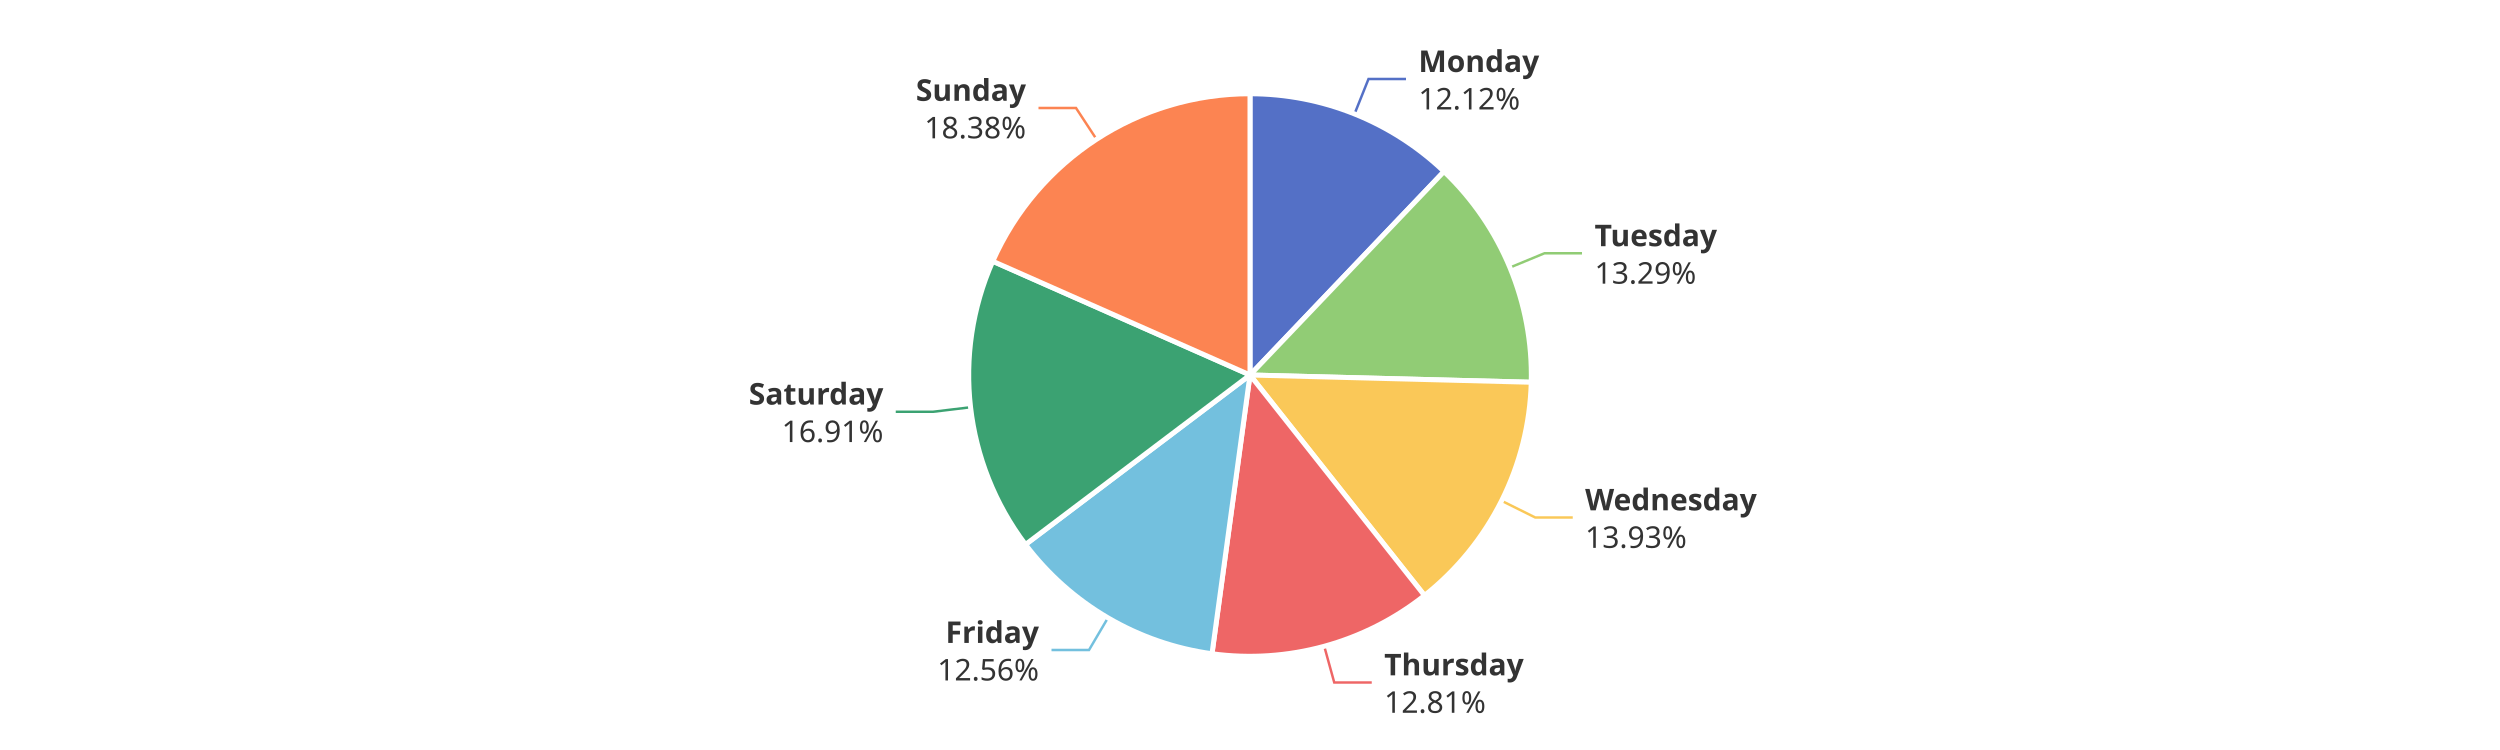
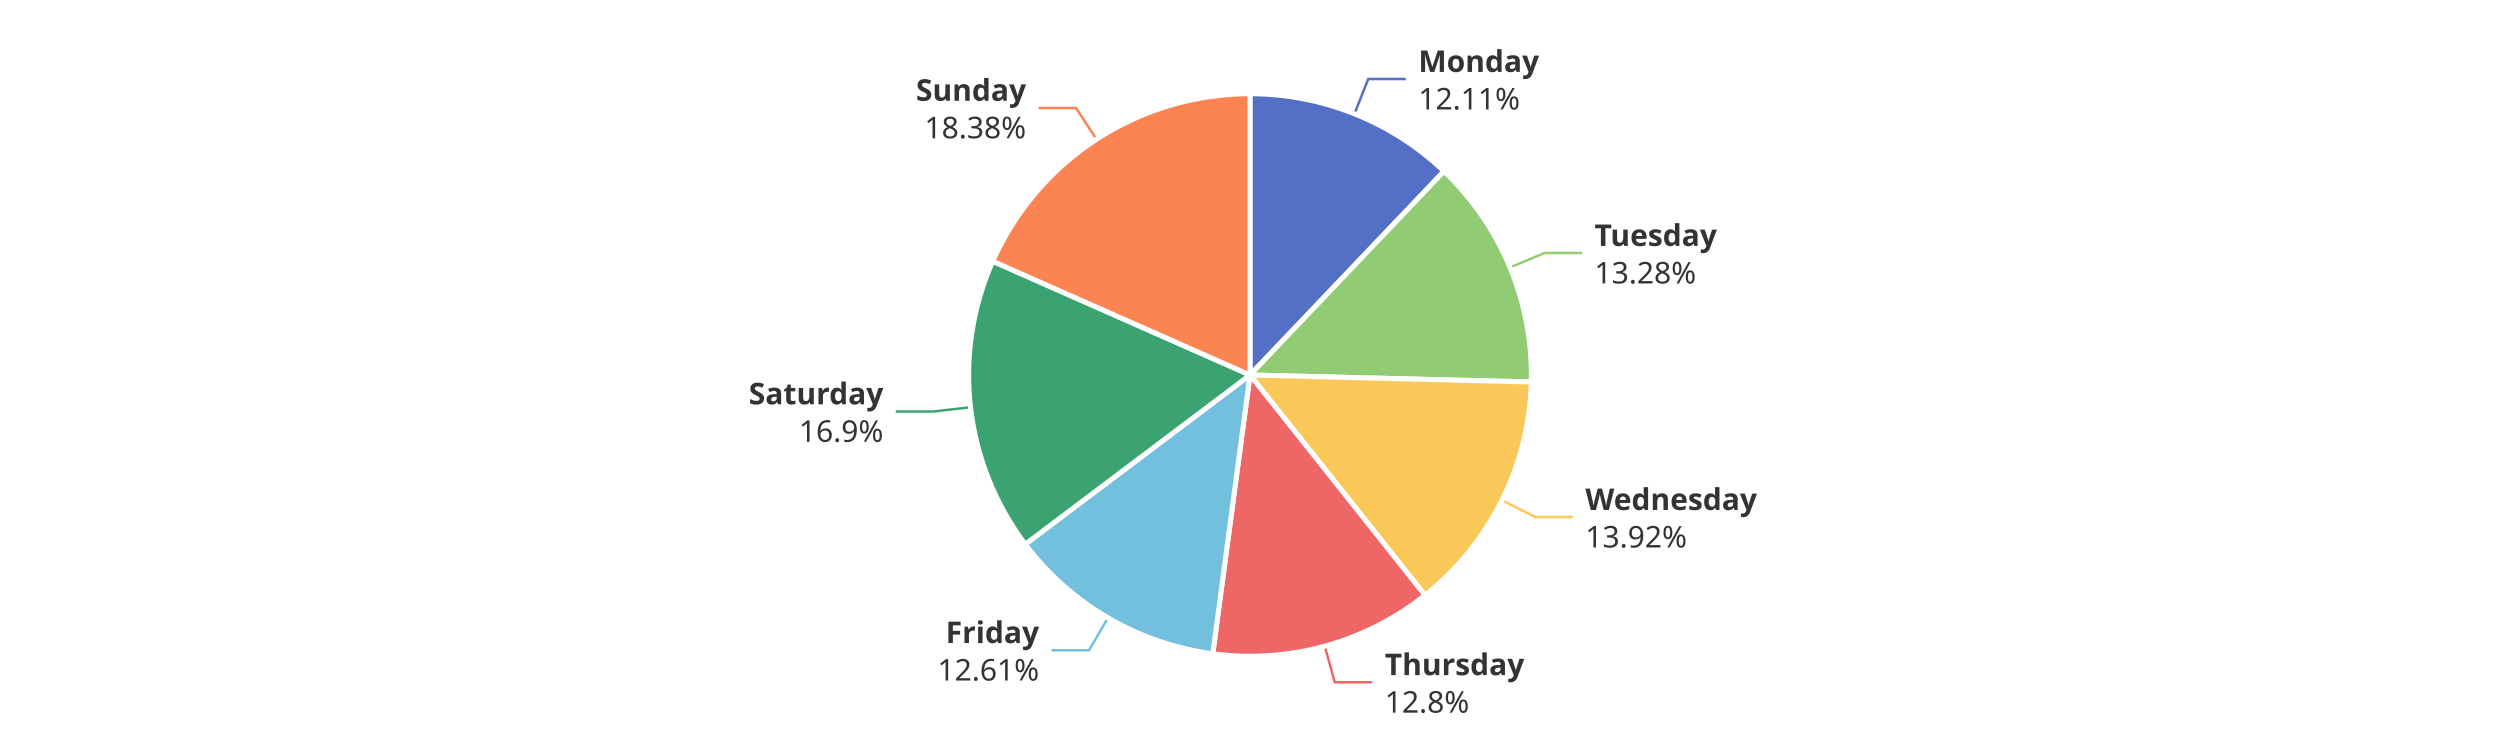
<svg xmlns="http://www.w3.org/2000/svg" width="1000" height="300" version="1.1" baseProfile="full" viewBox="0 0 1000 300">
  <rect width="1000" height="300" x="0" y="0" id="0" fill="#ffffff" />
-   <polyline points="541.8 45.6 547.4 31.6 562.4 31.6" fill="none" stroke="#5470c6" />
-   <polyline points="604 107 617.8 101.3 632.8 101.3" fill="none" stroke="#91cc75" />
-   <polyline points="600.6 200.3 614.1 207 629.1 207" fill="none" stroke="#fac858" />
-   <polyline points="529.7 258.5 533.7 273 548.7 273" fill="none" stroke="#ee6666" />
-   <polyline points="443.2 247.1 435.6 260 420.6 260" fill="none" stroke="#73c0de" />
-   <polyline points="388.2 162.9 373.3 164.7 358.3 164.7" fill="none" stroke="#3ba272" />
+   <polyline points="541.8 45.5 547.3 31.6 562.3 31.6" fill="none" stroke="#5470c6" />
+   <polyline points="603.9 107 617.8 101.2 632.8 101.2" fill="none" stroke="#91cc75" />
+   <polyline points="600.7 200.1 614.1 206.8 629.1 206.8" fill="none" stroke="#fac858" />
+   <polyline points="529.9 258.4 533.9 272.9 548.9 272.9" fill="none" stroke="#ee6666" />
+   <polyline points="443.2 247.1 435.6 260.1 420.6 260.1" fill="none" stroke="#73c0de" />
+   <polyline points="388.2 162.9 373.3 164.6 358.3 164.6" fill="none" stroke="#3ba272" />
  <polyline points="438.6 55.7 430.4 43.2 415.4 43.2" fill="none" stroke="#fc8452" />
-   <path d="M500 37.5A112.5 112.5 0 0 1 577.6 68.6L500 150Z" fill="#5470c6" stroke="#fff" stroke-width="2" stroke-linejoin="round" />
-   <path d="M577.6 68.6A112.5 112.5 0 0 1 612.5 152.9L500 150Z" fill="#91cc75" stroke="#fff" stroke-width="2" stroke-linejoin="round" />
-   <path d="M612.5 152.9A112.5 112.5 0 0 1 569.8 238.2L500 150Z" fill="#fac858" stroke="#fff" stroke-width="2" stroke-linejoin="round" />
-   <path d="M569.8 238.2A112.5 112.5 0 0 1 484.8 261.5L500 150Z" fill="#ee6666" stroke="#fff" stroke-width="2" stroke-linejoin="round" />
-   <path d="M484.8 261.5A112.5 112.5 0 0 1 410.2 217.8L500 150Z" fill="#73c0de" stroke="#fff" stroke-width="2" stroke-linejoin="round" />
-   <path d="M410.2 217.8A112.5 112.5 0 0 1 397.1 104.5L500 150Z" fill="#3ba272" stroke="#fff" stroke-width="2" stroke-linejoin="round" />
+   <path d="M500 37.5A112.5 112.5 0 0 1 577.6 68.5L500 150Z" fill="#5470c6" stroke="#fff" stroke-width="2" stroke-linejoin="round" />
+   <path d="M577.6 68.5A112.5 112.5 0 0 1 612.5 152.8L500 150Z" fill="#91cc75" stroke="#fff" stroke-width="2" stroke-linejoin="round" />
+   <path d="M612.5 152.8A112.5 112.5 0 0 1 570 238.1L500 150Z" fill="#fac858" stroke="#fff" stroke-width="2" stroke-linejoin="round" />
+   <path d="M570 238.1A112.5 112.5 0 0 1 485.1 261.5L500 150Z" fill="#ee6666" stroke="#fff" stroke-width="2" stroke-linejoin="round" />
+   <path d="M485.1 261.5A112.5 112.5 0 0 1 410.1 217.7L500 150Z" fill="#73c0de" stroke="#fff" stroke-width="2" stroke-linejoin="round" />
+   <path d="M410.1 217.7A112.5 112.5 0 0 1 397.1 104.5L500 150Z" fill="#3ba272" stroke="#fff" stroke-width="2" stroke-linejoin="round" />
  <path d="M397.1 104.5A112.5 112.5 0 0 1 500 37.5L500 150Z" fill="#fc8452" stroke="#fff" stroke-width="2" stroke-linejoin="round" />
-   <path d="M0 -15l42.8 0l0 30l-42.8 0Z" transform="translate(567.3825 31.6313)" fill="none" />
-   <text dominant-baseline="central" text-anchor="start" style="font-size:12px;font-family:sans-serif;font-weight:bold;" y="-7.5" transform="translate(567.3825 31.6313)" fill="#333" stroke="rgb(255,255,255)" stroke-width="2" paint-order="stroke" stroke-miterlimit="2">Monday</text>
-   <text dominant-baseline="central" text-anchor="start" style="font-size:12px;font-family:sans-serif;" y="7.5" transform="translate(567.3825 31.6313)" fill="#333" stroke="rgb(255,255,255)" stroke-width="2" paint-order="stroke" stroke-miterlimit="2">12.12%</text>
-   <path d="M0 -15l46.2 0l0 30l-46.2 0Z" transform="translate(637.8406 101.3189)" fill="none" />
-   <text dominant-baseline="central" text-anchor="start" style="font-size:12px;font-family:sans-serif;font-weight:bold;" y="-7.5" transform="translate(637.8406 101.3189)" fill="#333" stroke="rgb(255,255,255)" stroke-width="2" paint-order="stroke" stroke-miterlimit="2">Tuesday</text>
-   <text dominant-baseline="central" text-anchor="start" style="font-size:12px;font-family:sans-serif;" y="7.5" transform="translate(637.8406 101.3189)" fill="#333" stroke="rgb(255,255,255)" stroke-width="2" paint-order="stroke" stroke-miterlimit="2">13.29%</text>
-   <path d="M0 -15l63.6 0l0 30l-63.6 0Z" transform="translate(634.0544 206.9898)" fill="none" />
-   <text dominant-baseline="central" text-anchor="start" style="font-size:12px;font-family:sans-serif;font-weight:bold;" y="-7.5" transform="translate(634.0544 206.9898)" fill="#333" stroke="rgb(255,255,255)" stroke-width="2" paint-order="stroke" stroke-miterlimit="2">Wednesday</text>
-   <text dominant-baseline="central" text-anchor="start" style="font-size:12px;font-family:sans-serif;" y="7.5" transform="translate(634.0544 206.9898)" fill="#333" stroke="rgb(255,255,255)" stroke-width="2" paint-order="stroke" stroke-miterlimit="2">13.93%</text>
-   <path d="M0 -15l50.2 0l0 30l-50.2 0Z" transform="translate(553.6824 272.9705)" fill="none" />
-   <text dominant-baseline="central" text-anchor="start" style="font-size:12px;font-family:sans-serif;font-weight:bold;" y="-7.5" transform="translate(553.6824 272.9705)" fill="#333" stroke="rgb(255,255,255)" stroke-width="2" paint-order="stroke" stroke-miterlimit="2">Thursday</text>
-   <text dominant-baseline="central" text-anchor="start" style="font-size:12px;font-family:sans-serif;" y="7.5" transform="translate(553.6824 272.9705)" fill="#333" stroke="rgb(255,255,255)" stroke-width="2" paint-order="stroke" stroke-miterlimit="2">12.81%</text>
-   <path d="M-40.9 -15l40.9 0l0 30l-40.9 0Z" transform="translate(415.5805 260.029)" fill="none" />
-   <text dominant-baseline="central" text-anchor="end" style="font-size:12px;font-family:sans-serif;font-weight:bold;" y="-7.5" transform="translate(415.5805 260.029)" fill="#333" stroke="rgb(255,255,255)" stroke-width="2" paint-order="stroke" stroke-miterlimit="2">Friday</text>
-   <text dominant-baseline="central" text-anchor="end" style="font-size:12px;font-family:sans-serif;" y="7.5" transform="translate(415.5805 260.029)" fill="#333" stroke="rgb(255,255,255)" stroke-width="2" paint-order="stroke" stroke-miterlimit="2">12.56%</text>
-   <path d="M-48.2 -15l48.2 0l0 30l-48.2 0Z" transform="translate(353.3465 164.6677)" fill="none" />
-   <text dominant-baseline="central" text-anchor="end" style="font-size:12px;font-family:sans-serif;font-weight:bold;" y="-7.5" transform="translate(353.3465 164.6677)" fill="#333" stroke="rgb(255,255,255)" stroke-width="2" paint-order="stroke" stroke-miterlimit="2">Saturday</text>
-   <text dominant-baseline="central" text-anchor="end" style="font-size:12px;font-family:sans-serif;" y="7.5" transform="translate(353.3465 164.6677)" fill="#333" stroke="rgb(255,255,255)" stroke-width="2" paint-order="stroke" stroke-miterlimit="2">16.91%</text>
-   <path d="M-40.9 -15l40.9 0l0 30l-40.9 0Z" transform="translate(410.4018 43.1714)" fill="none" />
-   <text dominant-baseline="central" text-anchor="end" style="font-size:12px;font-family:sans-serif;font-weight:bold;" y="-7.5" transform="translate(410.4018 43.1714)" fill="#333" stroke="rgb(255,255,255)" stroke-width="2" paint-order="stroke" stroke-miterlimit="2">Sunday</text>
-   <text dominant-baseline="central" text-anchor="end" style="font-size:12px;font-family:sans-serif;" y="7.5" transform="translate(410.4018 43.1714)" fill="#333" stroke="rgb(255,255,255)" stroke-width="2" paint-order="stroke" stroke-miterlimit="2">18.38%</text>
+   <path d="M0 -15l42.8 0l0 30l-42.8 0Z" transform="translate(567.3498 31.6182)" fill="none" />
+   <text dominant-baseline="central" text-anchor="start" style="font-size:12px;font-family:sans-serif;font-weight:bold;" y="-7.5" transform="translate(567.3498 31.6182)" fill="#333" stroke="rgb(255,255,255)" stroke-width="2" paint-order="stroke" stroke-miterlimit="2">Monday</text>
+   <text dominant-baseline="central" text-anchor="start" style="font-size:12px;font-family:sans-serif;" y="7.5" transform="translate(567.3498 31.6182)" fill="#333" stroke="rgb(255,255,255)" stroke-width="2" paint-order="stroke" stroke-miterlimit="2">12.11%</text>
+   <path d="M0 -15l46.2 0l0 30l-46.2 0Z" transform="translate(637.8004 101.2217)" fill="none" />
+   <text dominant-baseline="central" text-anchor="start" style="font-size:12px;font-family:sans-serif;font-weight:bold;" y="-7.5" transform="translate(637.8004 101.2217)" fill="#333" stroke="rgb(255,255,255)" stroke-width="2" paint-order="stroke" stroke-miterlimit="2">Tuesday</text>
+   <text dominant-baseline="central" text-anchor="start" style="font-size:12px;font-family:sans-serif;" y="7.5" transform="translate(637.8004 101.2217)" fill="#333" stroke="rgb(255,255,255)" stroke-width="2" paint-order="stroke" stroke-miterlimit="2">13.28%</text>
+   <path d="M0 -15l63.6 0l0 30l-63.6 0Z" transform="translate(634.1323 206.8337)" fill="none" />
+   <text dominant-baseline="central" text-anchor="start" style="font-size:12px;font-family:sans-serif;font-weight:bold;" y="-7.5" transform="translate(634.1323 206.8337)" fill="#333" stroke="rgb(255,255,255)" stroke-width="2" paint-order="stroke" stroke-miterlimit="2">Wednesday</text>
+   <text dominant-baseline="central" text-anchor="start" style="font-size:12px;font-family:sans-serif;" y="7.5" transform="translate(634.1323 206.8337)" fill="#333" stroke="rgb(255,255,255)" stroke-width="2" paint-order="stroke" stroke-miterlimit="2">13.92%</text>
+   <path d="M0 -15l50.2 0l0 30l-50.2 0Z" transform="translate(553.9175 272.9059)" fill="none" />
+   <text dominant-baseline="central" text-anchor="start" style="font-size:12px;font-family:sans-serif;font-weight:bold;" y="-7.5" transform="translate(553.9175 272.9059)" fill="#333" stroke="rgb(255,255,255)" stroke-width="2" paint-order="stroke" stroke-miterlimit="2">Thursday</text>
+   <text dominant-baseline="central" text-anchor="start" style="font-size:12px;font-family:sans-serif;" y="7.5" transform="translate(553.9175 272.9059)" fill="#333" stroke="rgb(255,255,255)" stroke-width="2" paint-order="stroke" stroke-miterlimit="2">12.8%</text>
+   <path d="M-40.9 -15l40.9 0l0 30l-40.9 0Z" transform="translate(415.6439 260.0661)" fill="none" />
+   <text dominant-baseline="central" text-anchor="end" style="font-size:12px;font-family:sans-serif;font-weight:bold;" y="-7.5" transform="translate(415.6439 260.0661)" fill="#333" stroke="rgb(255,255,255)" stroke-width="2" paint-order="stroke" stroke-miterlimit="2">Friday</text>
+   <text dominant-baseline="central" text-anchor="end" style="font-size:12px;font-family:sans-serif;" y="7.5" transform="translate(415.6439 260.0661)" fill="#333" stroke="rgb(255,255,255)" stroke-width="2" paint-order="stroke" stroke-miterlimit="2">12.61%</text>
+   <path d="M-48.2 -15l48.2 0l0 30l-48.2 0Z" transform="translate(353.3352 164.5697)" fill="none" />
+   <text dominant-baseline="central" text-anchor="end" style="font-size:12px;font-family:sans-serif;font-weight:bold;" y="-7.5" transform="translate(353.3352 164.5697)" fill="#333" stroke="rgb(255,255,255)" stroke-width="2" paint-order="stroke" stroke-miterlimit="2">Saturday</text>
+   <text dominant-baseline="central" text-anchor="end" style="font-size:12px;font-family:sans-serif;" y="7.5" transform="translate(353.3352 164.5697)" fill="#333" stroke="rgb(255,255,255)" stroke-width="2" paint-order="stroke" stroke-miterlimit="2">16.9%</text>
+   <path d="M-40.9 -15l40.9 0l0 30l-40.9 0Z" transform="translate(410.4292 43.1536)" fill="none" />
+   <text dominant-baseline="central" text-anchor="end" style="font-size:12px;font-family:sans-serif;font-weight:bold;" y="-7.5" transform="translate(410.4292 43.1536)" fill="#333" stroke="rgb(255,255,255)" stroke-width="2" paint-order="stroke" stroke-miterlimit="2">Sunday</text>
+   <text dominant-baseline="central" text-anchor="end" style="font-size:12px;font-family:sans-serif;" y="7.5" transform="translate(410.4292 43.1536)" fill="#333" stroke="rgb(255,255,255)" stroke-width="2" paint-order="stroke" stroke-miterlimit="2">18.38%</text>
</svg>
